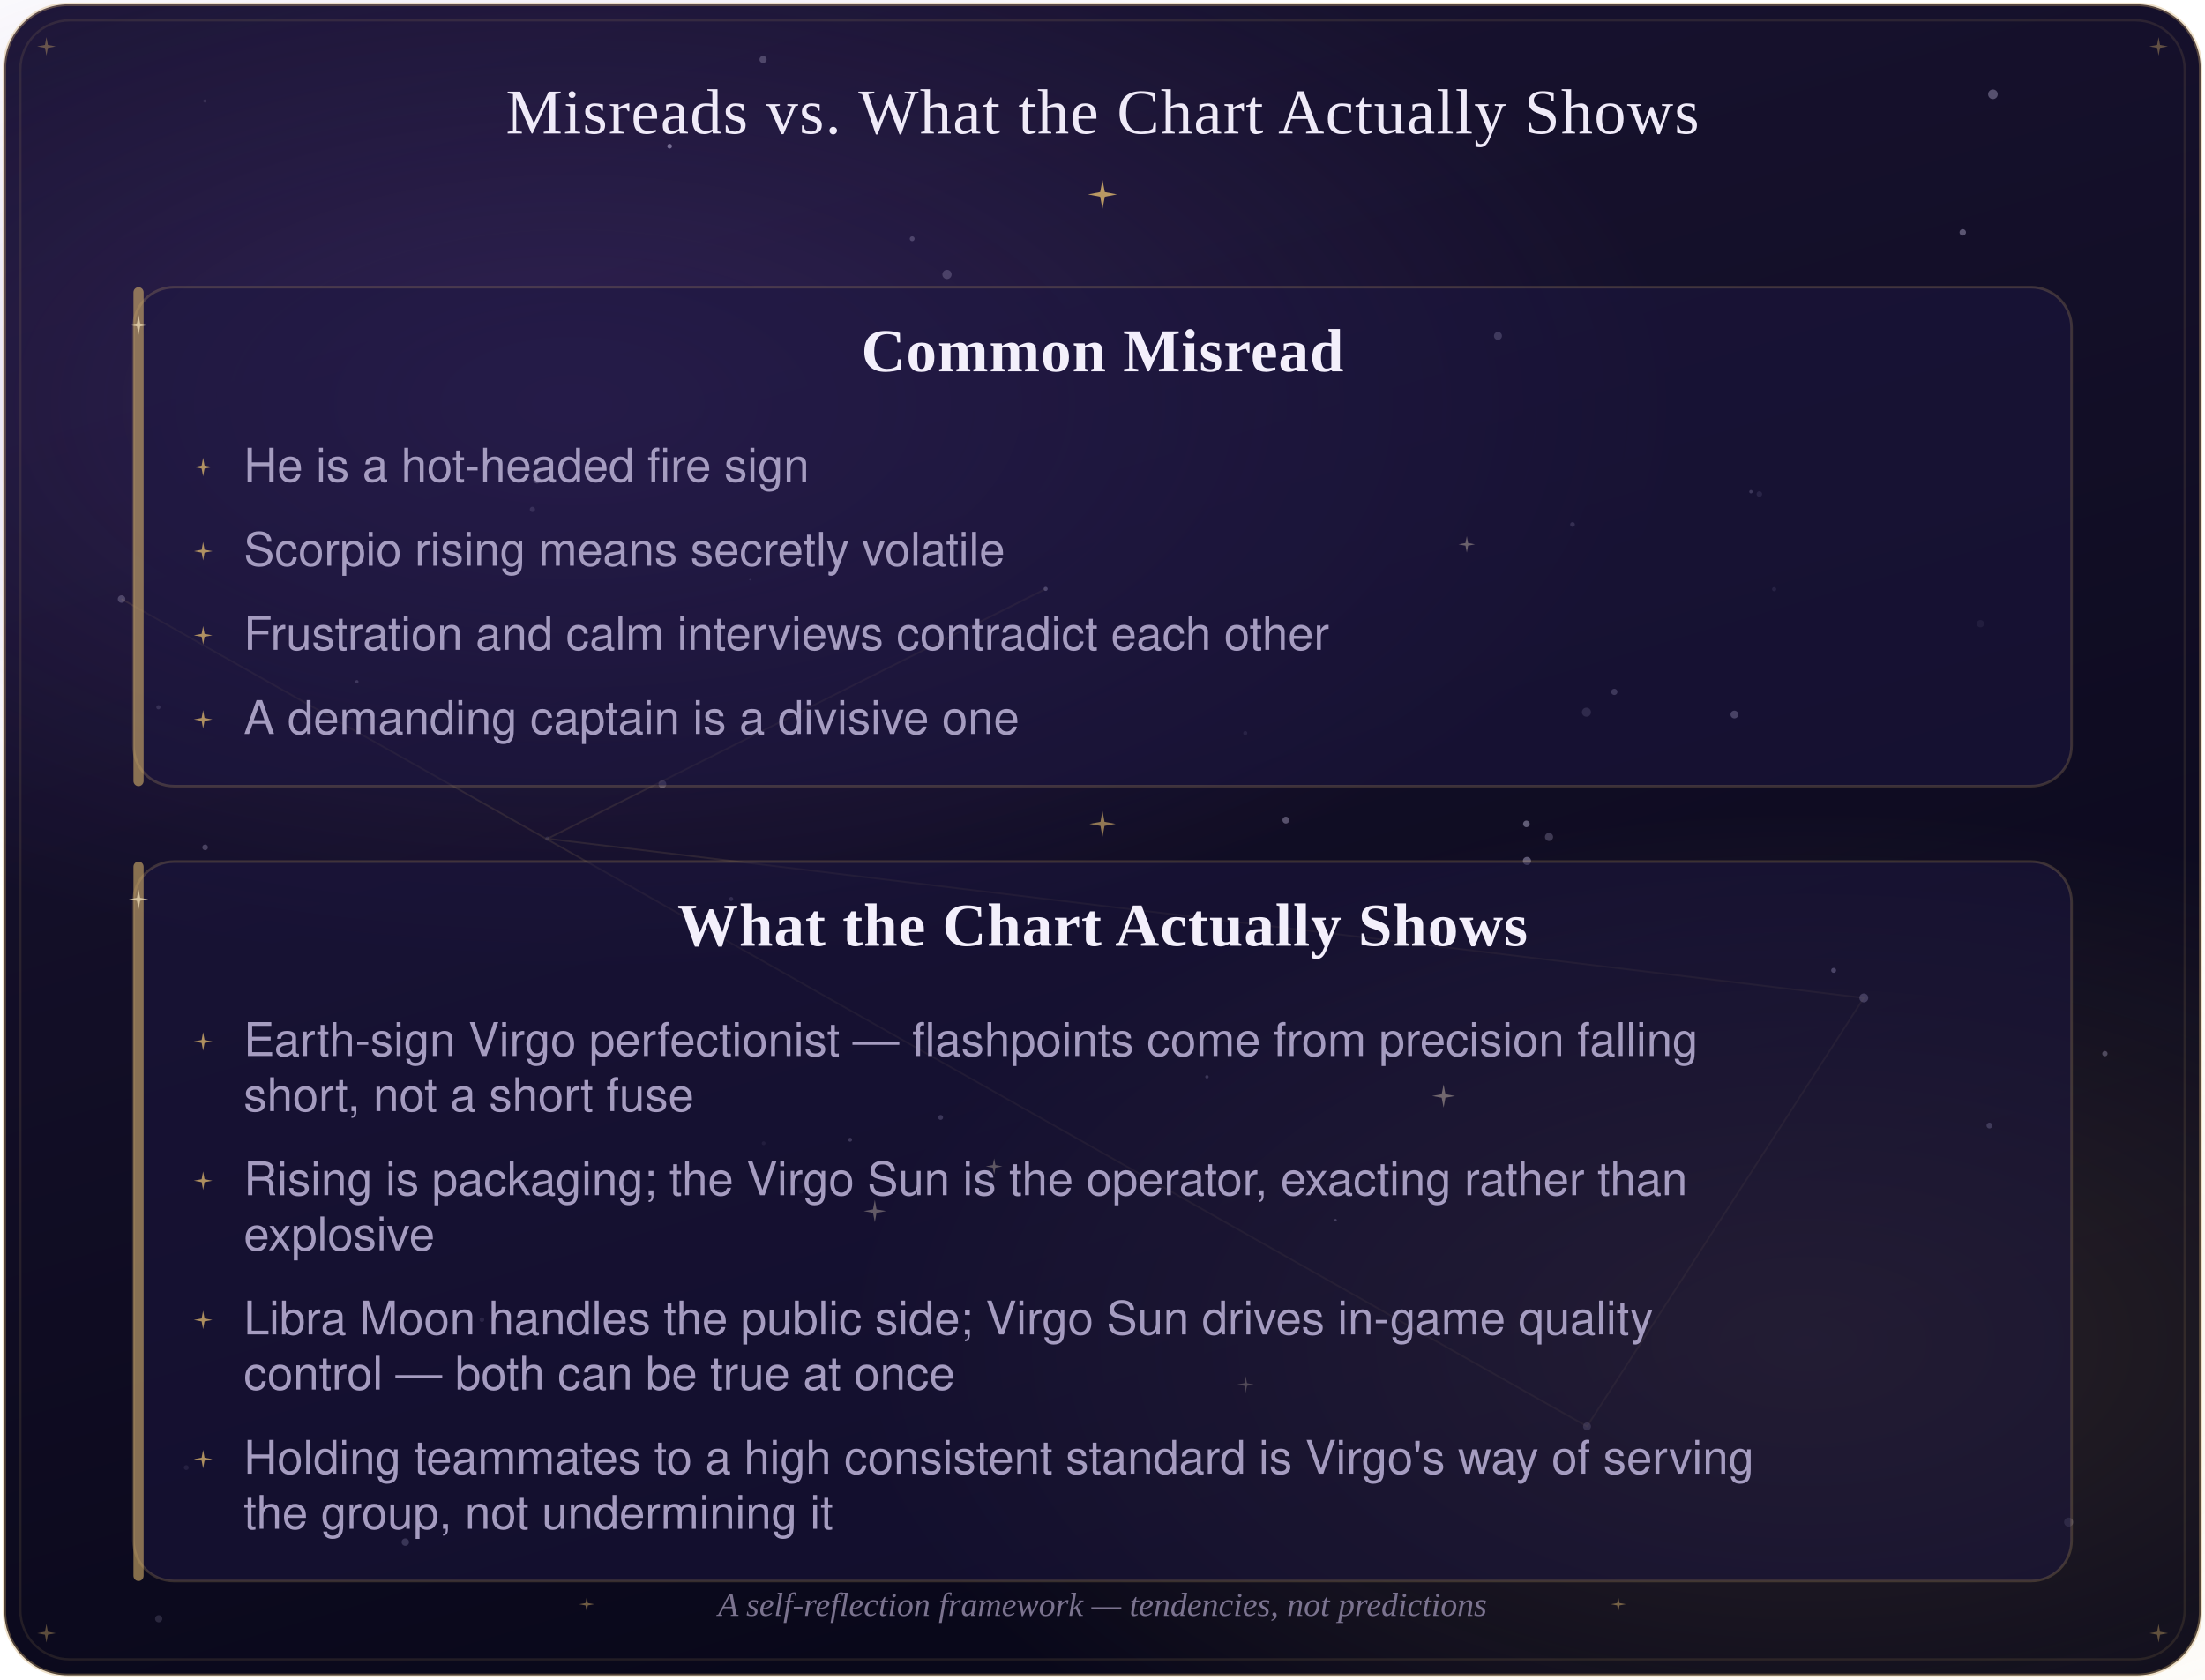
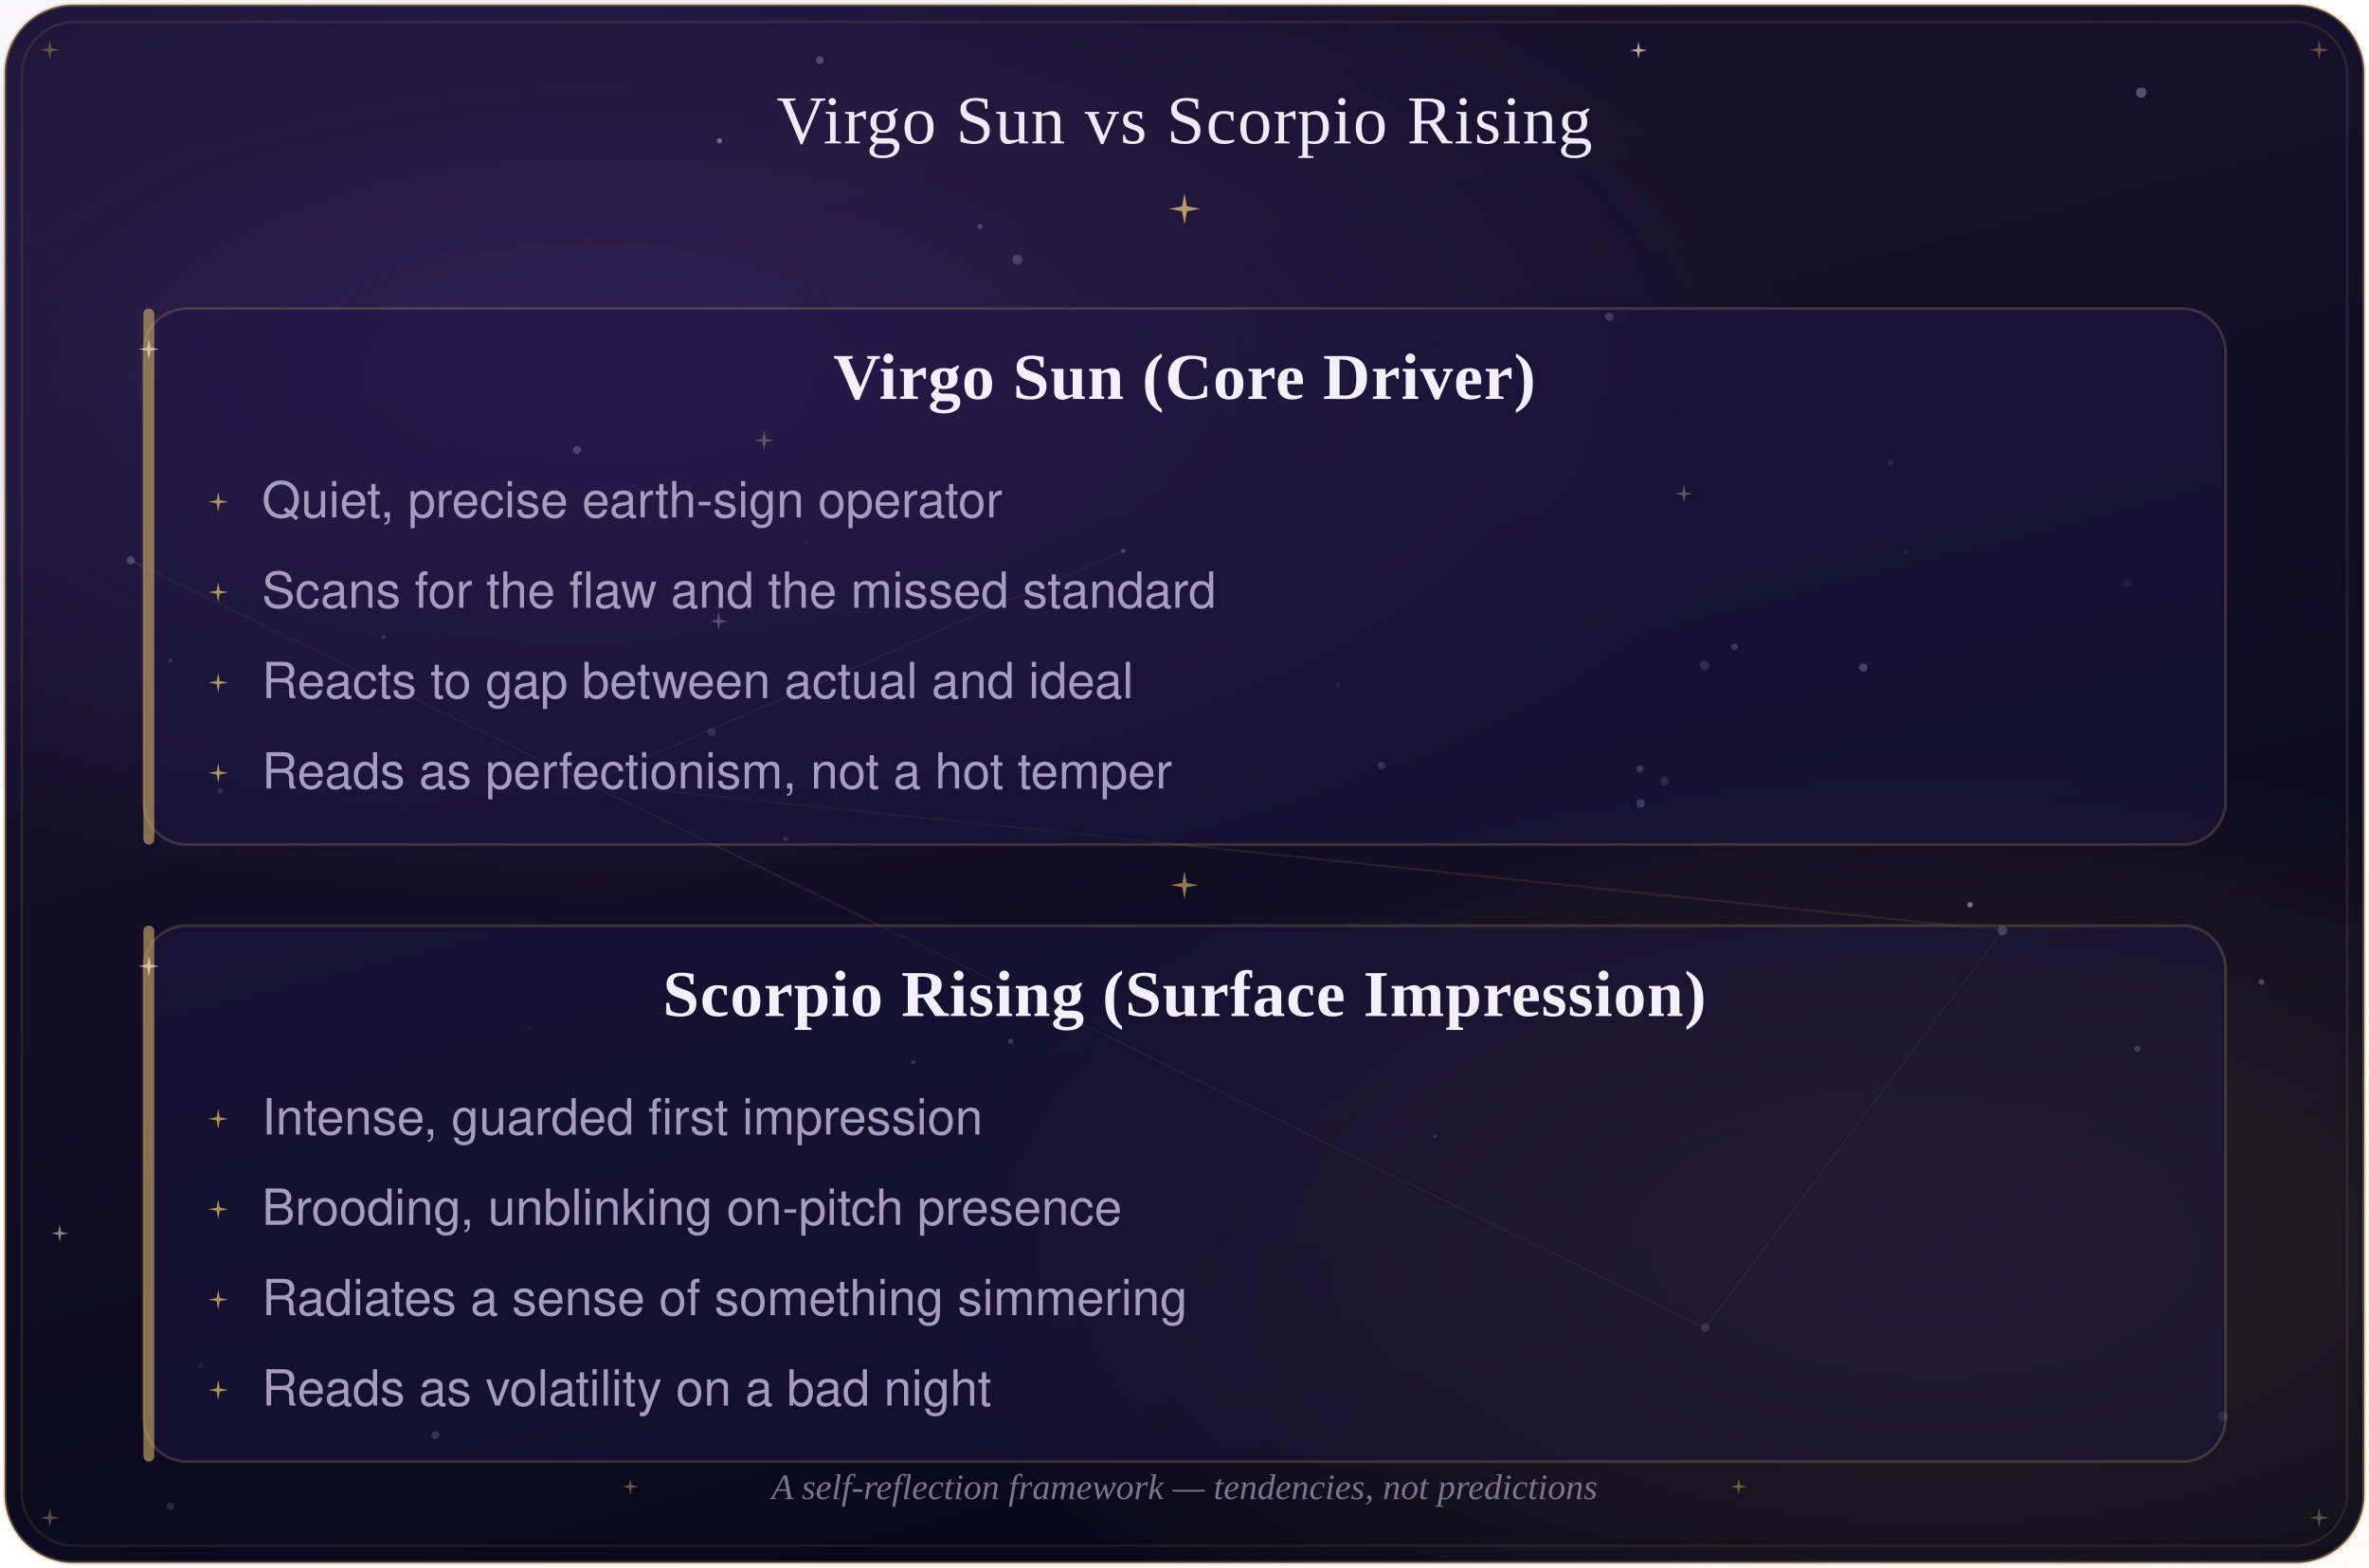
- <svg xmlns="http://www.w3.org/2000/svg" viewBox="0 0 760 579" role="img" aria-label="Misreads vs. What the Chart Actually Shows">
+ <svg xmlns="http://www.w3.org/2000/svg" viewBox="0 0 760 503" role="img" aria-label="Virgo Sun vs Scorpio Rising">
  <defs>
    <linearGradient id="brunofernandeszodiacsign1en-panel" x1="0" y1="0" x2="0.4" y2="1">
      <stop offset="0" stop-color="#1a1433" />
      <stop offset="0.55" stop-color="#120e26" />
      <stop offset="1" stop-color="#09081a" />
    </linearGradient>
    <radialGradient id="brunofernandeszodiacsign1en-foil" cx="0.42" cy="0.34" r="0.75">
      <stop offset="0" stop-color="#fbf0d2" />
      <stop offset="0.5" stop-color="#e8c882" />
      <stop offset="1" stop-color="#b8923f" />
    </radialGradient>
    <radialGradient id="brunofernandeszodiacsign1en-glow" cx="0.5" cy="0.5" r="0.5">
      <stop offset="0" stop-color="#f6e6bf" />
      <stop offset="1" stop-color="#f6e6bf" stop-opacity="0" />
    </radialGradient>
    <radialGradient id="brunofernandeszodiacsign1en-neb1" cx="0.5" cy="0.5" r="0.5">
      <stop offset="0" stop-color="#6f4bb0" stop-opacity="0.28" />
      <stop offset="1" stop-color="#6f4bb0" stop-opacity="0" />
    </radialGradient>
    <radialGradient id="brunofernandeszodiacsign1en-neb2" cx="0.5" cy="0.5" r="0.5">
      <stop offset="0" stop-color="#d4af6a" stop-opacity="0.16" />
      <stop offset="1" stop-color="#d4af6a" stop-opacity="0" />
    </radialGradient>
    <linearGradient id="brunofernandeszodiacsign1en-rule" x1="0" y1="0" x2="1" y2="0">
      <stop offset="0" stop-color="#d4af6a" stop-opacity="0" />
      <stop offset="0.5" stop-color="#d4af6a" stop-opacity="0.6" />
      <stop offset="1" stop-color="#d4af6a" stop-opacity="0" />
    </linearGradient>
  </defs>
-   <rect x="1.5" y="1.5" width="757" height="576" rx="22" fill="url(#brunofernandeszodiacsign1en-panel)" />
-   <ellipse cx="198" cy="139" rx="380" ry="197" fill="url(#brunofernandeszodiacsign1en-neb1)" />
-   <ellipse cx="623" cy="463" rx="334" ry="185" fill="url(#brunofernandeszodiacsign1en-neb2)" />
-   <circle cx="230.8" cy="50.4" r="0.81" fill="#cfc8ea" opacity="0.48" />
-   <circle cx="169.8" cy="380.5" r="0.55" fill="#cfc8ea" opacity="0.19" />
-   <circle cx="611.5" cy="203.1" r="0.72" fill="#cfc8ea" opacity="0.18" />
-   <circle cx="443.2" cy="282.7" r="1.18" fill="#cfc8ea" opacity="0.36" />
-   <circle cx="725.5" cy="363.2" r="0.92" fill="#cfc8ea" opacity="0.30" />
-   <circle cx="632.0" cy="334.5" r="0.86" fill="#cfc8ea" opacity="0.53" />
-   <circle cx="293.0" cy="392.9" r="0.67" fill="#cfc8ea" opacity="0.42" />
-   <circle cx="556.4" cy="238.5" r="1.08" fill="#cfc8ea" opacity="0.41" />
-   <circle cx="546.8" cy="245.5" r="1.56" fill="#cfc8ea" opacity="0.26" />
-   <circle cx="682.6" cy="215.0" r="1.26" fill="#cfc8ea" opacity="0.13" />
-   <circle cx="54.6" cy="243.8" r="0.72" fill="#cfc8ea" opacity="0.30" />
-   <circle cx="516.3" cy="115.8" r="1.37" fill="#cfc8ea" opacity="0.41" />
-   <circle cx="429.2" cy="252.7" r="0.70" fill="#cfc8ea" opacity="0.18" />
-   <circle cx="314.4" cy="82.3" r="0.84" fill="#cfc8ea" opacity="0.25" />
-   <circle cx="252.0" cy="309.9" r="0.72" fill="#cfc8ea" opacity="0.29" />
-   <circle cx="685.7" cy="388.0" r="1.01" fill="#cfc8ea" opacity="0.41" />
-   <circle cx="713.0" cy="524.7" r="1.57" fill="#cfc8ea" opacity="0.21" />
-   <circle cx="41.9" cy="206.5" r="1.30" fill="#cfc8ea" opacity="0.26" />
-   <circle cx="547.0" cy="491.7" r="1.36" fill="#cfc8ea" opacity="0.30" />
-   <circle cx="460.3" cy="420.6" r="0.44" fill="#cfc8ea" opacity="0.51" />
-   <circle cx="642.4" cy="344.0" r="1.53" fill="#cfc8ea" opacity="0.45" />
-   <circle cx="526.1" cy="284.0" r="1.14" fill="#cfc8ea" opacity="0.42" />
-   <circle cx="54.7" cy="558.0" r="1.24" fill="#cfc8ea" opacity="0.16" />
-   <circle cx="258.6" cy="199.7" r="0.41" fill="#cfc8ea" opacity="0.26" />
-   <circle cx="606.4" cy="170.3" r="0.96" fill="#cfc8ea" opacity="0.20" />
-   <circle cx="526.3" cy="296.8" r="1.41" fill="#cfc8ea" opacity="0.40" />
-   <circle cx="185.1" cy="165.4" r="1.29" fill="#cfc8ea" opacity="0.52" />
-   <circle cx="188.7" cy="289.1" r="0.74" fill="#cfc8ea" opacity="0.13" />
-   <circle cx="64.2" cy="505.9" r="0.84" fill="#cfc8ea" opacity="0.17" />
-   <circle cx="597.8" cy="246.3" r="1.34" fill="#cfc8ea" opacity="0.52" />
-   <circle cx="70.7" cy="292.1" r="0.97" fill="#cfc8ea" opacity="0.27" />
-   <circle cx="326.4" cy="94.6" r="1.59" fill="#cfc8ea" opacity="0.23" />
-   <circle cx="276.1" cy="410.7" r="0.75" fill="#cfc8ea" opacity="0.13" />
-   <circle cx="263.0" cy="20.5" r="1.23" fill="#cfc8ea" opacity="0.27" />
-   <circle cx="416.0" cy="371.2" r="0.58" fill="#cfc8ea" opacity="0.38" />
-   <circle cx="360.4" cy="203.0" r="0.71" fill="#cfc8ea" opacity="0.54" />
-   <circle cx="533.9" cy="288.5" r="1.40" fill="#cfc8ea" opacity="0.24" />
-   <circle cx="123.0" cy="235.0" r="0.57" fill="#cfc8ea" opacity="0.39" />
-   <circle cx="139.7" cy="531.6" r="1.28" fill="#cfc8ea" opacity="0.39" />
-   <circle cx="228.3" cy="270.3" r="1.35" fill="#cfc8ea" opacity="0.30" />
-   <circle cx="324.2" cy="385.2" r="0.85" fill="#cfc8ea" opacity="0.41" />
-   <circle cx="686.9" cy="32.5" r="1.66" fill="#cfc8ea" opacity="0.35" />
-   <circle cx="542.0" cy="180.8" r="0.81" fill="#cfc8ea" opacity="0.31" />
-   <circle cx="603.5" cy="169.5" r="0.59" fill="#cfc8ea" opacity="0.41" />
-   <circle cx="166.1" cy="454.9" r="0.81" fill="#cfc8ea" opacity="0.23" />
-   <circle cx="183.5" cy="175.6" r="0.91" fill="#cfc8ea" opacity="0.27" />
-   <circle cx="263.2" cy="394.1" r="0.65" fill="#cfc8ea" opacity="0.14" />
-   <circle cx="70.6" cy="34.8" r="0.53" fill="#cfc8ea" opacity="0.13" />
-   <circle cx="676.5" cy="80.1" r="1.11" fill="#cfc8ea" opacity="0.38" />
-   <path d="M 429.307 474.4 L 429.8 476.8 L 432.1 477.232 L 429.8 477.7 L 429.307 480.1 L 428.9 477.7 L 426.5 477.232 L 428.9 476.8 Z" fill="#f6e6bf" opacity="0.504" />
-   <path d="M 301.534 413.6 L 302.1 416.9 L 305.4 417.476 L 302.1 418.1 L 301.534 421.3 L 300.9 418.1 L 297.7 417.476 L 300.9 416.9 Z" fill="#f6e6bf" opacity="0.663" />
-   <path d="M 497.56 373.8 L 498.2 377.2 L 501.5 377.8 L 498.2 378.4 L 497.56 381.8 L 496.9 378.4 L 493.6 377.8 L 496.9 377.2 Z" fill="#f6e6bf" opacity="0.78" />
-   <path d="M 342.662 399.3 L 343.1 401.6 L 345.5 402.077 L 343.1 402.5 L 342.662 404.9 L 342.2 402.5 L 339.8 402.077 L 342.2 401.6 Z" fill="#f6e6bf" opacity="0.631" />
-   <path d="M 505.565 184.8 L 506.0 187.2 L 508.4 187.651 L 506.0 188.1 L 505.565 190.5 L 505.1 188.1 L 502.7 187.651 L 505.1 187.2 Z" fill="#f6e6bf" opacity="0.727" />
-   <path d="M 41.9 206.5 L 547.0 491.7 L 642.4 344.0 L 188.7 289.1 L 360.4 203.0" fill="none" stroke="#d4af6a" stroke-width="0.6" opacity="0.12" />
-   <rect x="1.5" y="1.5" width="757" height="576" rx="22" fill="none" stroke="#d4af6a" stroke-opacity="0.34" stroke-width="1.2" />
-   <rect x="7" y="7" width="746" height="565" rx="17" fill="none" stroke="#d4af6a" stroke-opacity="0.12" stroke-width="0.8" />
+   <rect x="1.5" y="1.5" width="757" height="500" rx="22" fill="url(#brunofernandeszodiacsign1en-panel)" />
+   <ellipse cx="198" cy="121" rx="380" ry="171" fill="url(#brunofernandeszodiacsign1en-neb1)" />
+   <ellipse cx="623" cy="402" rx="334" ry="161" fill="url(#brunofernandeszodiacsign1en-neb2)" />
+   <circle cx="230.8" cy="45.2" r="0.81" fill="#cfc8ea" opacity="0.48" />
+   <circle cx="169.8" cy="330.0" r="0.55" fill="#cfc8ea" opacity="0.19" />
+   <circle cx="611.5" cy="176.9" r="0.72" fill="#cfc8ea" opacity="0.18" />
+   <circle cx="443.2" cy="245.6" r="1.18" fill="#cfc8ea" opacity="0.36" />
+   <circle cx="725.5" cy="315.1" r="0.92" fill="#cfc8ea" opacity="0.30" />
+   <circle cx="632.0" cy="290.3" r="0.86" fill="#cfc8ea" opacity="0.53" />
+   <circle cx="293.0" cy="340.8" r="0.67" fill="#cfc8ea" opacity="0.42" />
+   <circle cx="556.4" cy="207.5" r="1.08" fill="#cfc8ea" opacity="0.41" />
+   <circle cx="546.8" cy="213.5" r="1.56" fill="#cfc8ea" opacity="0.26" />
+   <circle cx="682.6" cy="187.2" r="1.26" fill="#cfc8ea" opacity="0.13" />
+   <circle cx="54.6" cy="212.0" r="0.72" fill="#cfc8ea" opacity="0.30" />
+   <circle cx="516.3" cy="101.6" r="1.37" fill="#cfc8ea" opacity="0.41" />
+   <circle cx="429.2" cy="219.8" r="0.70" fill="#cfc8ea" opacity="0.18" />
+   <circle cx="314.4" cy="72.7" r="0.84" fill="#cfc8ea" opacity="0.25" />
+   <circle cx="252.0" cy="269.1" r="0.72" fill="#cfc8ea" opacity="0.29" />
+   <circle cx="685.7" cy="336.5" r="1.01" fill="#cfc8ea" opacity="0.41" />
+   <circle cx="713.0" cy="454.5" r="1.57" fill="#cfc8ea" opacity="0.21" />
+   <circle cx="41.9" cy="179.8" r="1.30" fill="#cfc8ea" opacity="0.26" />
+   <circle cx="547.0" cy="426.0" r="1.36" fill="#cfc8ea" opacity="0.30" />
+   <circle cx="460.3" cy="364.6" r="0.44" fill="#cfc8ea" opacity="0.51" />
+   <circle cx="642.4" cy="298.6" r="1.53" fill="#cfc8ea" opacity="0.45" />
+   <circle cx="526.1" cy="246.7" r="1.14" fill="#cfc8ea" opacity="0.42" />
+   <circle cx="54.7" cy="483.3" r="1.24" fill="#cfc8ea" opacity="0.16" />
+   <circle cx="258.6" cy="174.0" r="0.41" fill="#cfc8ea" opacity="0.26" />
+   <circle cx="606.4" cy="148.6" r="0.96" fill="#cfc8ea" opacity="0.20" />
+   <circle cx="526.3" cy="257.8" r="1.41" fill="#cfc8ea" opacity="0.40" />
+   <circle cx="185.1" cy="144.4" r="1.29" fill="#cfc8ea" opacity="0.52" />
+   <circle cx="188.7" cy="251.2" r="0.74" fill="#cfc8ea" opacity="0.13" />
+   <circle cx="64.2" cy="438.3" r="0.84" fill="#cfc8ea" opacity="0.17" />
+   <circle cx="597.8" cy="214.2" r="1.34" fill="#cfc8ea" opacity="0.52" />
+   <circle cx="70.7" cy="253.8" r="0.97" fill="#cfc8ea" opacity="0.27" />
+   <circle cx="326.4" cy="83.3" r="1.59" fill="#cfc8ea" opacity="0.23" />
+   <circle cx="276.1" cy="356.1" r="0.75" fill="#cfc8ea" opacity="0.13" />
+   <circle cx="263.0" cy="19.3" r="1.23" fill="#cfc8ea" opacity="0.27" />
+   <circle cx="416.0" cy="322.0" r="0.58" fill="#cfc8ea" opacity="0.38" />
+   <circle cx="360.4" cy="176.8" r="0.71" fill="#cfc8ea" opacity="0.54" />
+   <circle cx="533.9" cy="250.6" r="1.40" fill="#cfc8ea" opacity="0.24" />
+   <circle cx="123.0" cy="204.4" r="0.57" fill="#cfc8ea" opacity="0.39" />
+   <circle cx="139.7" cy="460.5" r="1.28" fill="#cfc8ea" opacity="0.39" />
+   <circle cx="228.3" cy="234.9" r="1.35" fill="#cfc8ea" opacity="0.30" />
+   <circle cx="324.2" cy="334.1" r="0.85" fill="#cfc8ea" opacity="0.41" />
+   <circle cx="686.9" cy="29.7" r="1.66" fill="#cfc8ea" opacity="0.35" />
+   <path d="M 540.227 155.5 L 540.7 158.0 L 543.1 158.455 L 540.7 158.9 L 540.227 161.4 L 539.8 158.9 L 537.3 158.455 L 539.8 158.0 Z" fill="#f6e6bf" opacity="0.632" />
+   <path d="M 19.146 392.9 L 19.6 395.3 L 22.0 395.774 L 19.6 396.2 L 19.146 398.6 L 18.7 396.2 L 16.3 395.774 L 18.7 395.3 Z" fill="#f6e6bf" opacity="0.545" />
+   <path d="M 525.627 13.4 L 526.1 15.7 L 528.4 16.157 L 526.1 16.6 L 525.627 18.9 L 525.2 16.6 L 522.9 16.157 L 525.2 15.7 Z" fill="#f6e6bf" opacity="0.739" />
+   <path d="M 245.15 138.0 L 245.7 140.8 L 248.4 141.272 L 245.7 141.8 L 245.15 144.5 L 244.6 141.8 L 241.9 141.272 L 244.6 140.8 Z" fill="#f6e6bf" opacity="0.57" />
+   <path d="M 230.532 196.4 L 231.0 198.9 L 233.5 199.341 L 231.0 199.8 L 230.532 202.3 L 230.1 199.8 L 227.6 199.341 L 230.1 198.9 Z" fill="#f6e6bf" opacity="0.604" />
+   <path d="M 41.9 179.8 L 547.0 426.0 L 642.4 298.6 L 188.7 251.2 L 360.4 176.8" fill="none" stroke="#d4af6a" stroke-width="0.6" opacity="0.12" />
+   <rect x="1.5" y="1.5" width="757" height="500" rx="22" fill="none" stroke="#d4af6a" stroke-opacity="0.34" stroke-width="1.2" />
+   <rect x="7" y="7" width="746" height="489" rx="17" fill="none" stroke="#d4af6a" stroke-opacity="0.12" stroke-width="0.8" />
  <path d="M 16 12.8 L 16.5 15.5 L 19.2 16 L 16.5 16.5 L 16 19.2 L 15.5 16.5 L 12.8 16 L 15.5 15.5 Z" fill="#d4af6a" opacity="0.4" />
  <path d="M 744 12.8 L 744.5 15.5 L 747.2 16 L 744.5 16.5 L 744 19.2 L 743.5 16.5 L 740.8 16 L 743.5 15.5 Z" fill="#d4af6a" opacity="0.4" />
-   <path d="M 16 559.8 L 16.5 562.5 L 19.2 563 L 16.5 563.5 L 16 566.2 L 15.5 563.5 L 12.8 563 L 15.5 562.5 Z" fill="#d4af6a" opacity="0.4" />
-   <path d="M 744 559.8 L 744.5 562.5 L 747.2 563 L 744.5 563.5 L 744 566.2 L 743.5 563.5 L 740.8 563 L 743.5 562.5 Z" fill="#d4af6a" opacity="0.4" />
-   <text x="380" y="46" text-anchor="middle" font-family="Georgia, 'Times New Roman', serif" font-size="22" letter-spacing="0.4" fill="#efeaf8">Misreads vs. What the Chart Actually Shows</text>
+   <path d="M 16 483.8 L 16.5 486.5 L 19.2 487 L 16.5 487.5 L 16 490.2 L 15.5 487.5 L 12.8 487 L 15.5 486.5 Z" fill="#d4af6a" opacity="0.4" />
+   <path d="M 744 483.8 L 744.5 486.5 L 747.2 487 L 744.5 487.5 L 744 490.2 L 743.5 487.5 L 740.8 487 L 743.5 486.5 Z" fill="#d4af6a" opacity="0.4" />
+   <text x="380" y="46" text-anchor="middle" font-family="Georgia, 'Times New Roman', serif" font-size="22" letter-spacing="0.4" fill="#efeaf8">Virgo Sun vs Scorpio Rising</text>
  <line x1="230" y1="67" x2="368" y2="67" stroke="url(#brunofernandeszodiacsign1en-rule)" stroke-width="1" />
  <line x1="392" y1="67" x2="530" y2="67" stroke="url(#brunofernandeszodiacsign1en-rule)" stroke-width="1" />
  <path d="M 380 62.0 L 380.8 66.2 L 385.0 67 L 380.8 67.8 L 380 72.0 L 379.2 67.8 L 375.0 67 L 379.2 66.2 Z" fill="#d4af6a" opacity="0.85" />
  <rect x="46" y="99" width="668" height="172.0" rx="14" fill="#1d1740" fill-opacity="0.5" stroke="#d4af6a" stroke-opacity="0.22" stroke-width="0.9" />
  <rect x="46" y="99" width="3.5" height="172.0" rx="1.8" fill="#d4af6a" fill-opacity="0.6" />
  <path d="M 47.75 108.6 L 48.3 111.5 L 51.1 112 L 48.3 112.5 L 47.75 115.4 L 47.2 112.5 L 44.4 112 L 47.2 111.5 Z" fill="#f6e6bf" opacity="0.7" />
-   <text x="380" y="128.0" text-anchor="middle" font-family="Georgia, 'Times New Roman', serif" font-size="21" font-weight="700" letter-spacing="0.3" fill="#f3effb">Common Misread</text>
+   <text x="380" y="128.0" text-anchor="middle" font-family="Georgia, 'Times New Roman', serif" font-size="21" font-weight="700" letter-spacing="0.3" fill="#f3effb">Virgo Sun (Core Driver)</text>
  <path d="M 70 157.8 L 70.5 160.5 L 73.2 161 L 70.5 161.5 L 70 164.2 L 69.5 161.5 L 66.8 161 L 69.5 160.5 Z" fill="#d4af6a" opacity="0.8" />
-   <text x="84" y="166.0" font-family="Helvetica, Arial, sans-serif" font-size="16" fill="#a59cc0">He is a hot-headed fire sign</text>
+   <text x="84" y="166.0" font-family="Helvetica, Arial, sans-serif" font-size="16" fill="#a59cc0">Quiet, precise earth-sign operator</text>
  <path d="M 70 186.8 L 70.5 189.5 L 73.2 190 L 70.5 190.5 L 70 193.2 L 69.5 190.5 L 66.8 190 L 69.5 189.5 Z" fill="#d4af6a" opacity="0.8" />
-   <text x="84" y="195.0" font-family="Helvetica, Arial, sans-serif" font-size="16" fill="#a59cc0">Scorpio rising means secretly volatile</text>
+   <text x="84" y="195.0" font-family="Helvetica, Arial, sans-serif" font-size="16" fill="#a59cc0">Scans for the flaw and the missed standard</text>
  <path d="M 70 215.8 L 70.5 218.5 L 73.2 219 L 70.5 219.5 L 70 222.2 L 69.5 219.5 L 66.8 219 L 69.5 218.5 Z" fill="#d4af6a" opacity="0.8" />
-   <text x="84" y="224.0" font-family="Helvetica, Arial, sans-serif" font-size="16" fill="#a59cc0">Frustration and calm interviews contradict each other</text>
+   <text x="84" y="224.0" font-family="Helvetica, Arial, sans-serif" font-size="16" fill="#a59cc0">Reacts to gap between actual and ideal</text>
  <path d="M 70 244.8 L 70.5 247.5 L 73.2 248 L 70.5 248.5 L 70 251.2 L 69.5 248.5 L 66.8 248 L 69.5 247.5 Z" fill="#d4af6a" opacity="0.8" />
-   <text x="84" y="253.0" font-family="Helvetica, Arial, sans-serif" font-size="16" fill="#a59cc0">A demanding captain is a divisive one</text>
+   <text x="84" y="253.0" font-family="Helvetica, Arial, sans-serif" font-size="16" fill="#a59cc0">Reads as perfectionism, not a hot temper</text>
  <path d="M 380 279.5 L 380.7 283.3 L 384.5 284 L 380.7 284.7 L 380 288.5 L 379.3 284.7 L 375.5 284 L 379.3 283.3 Z" fill="#d4af6a" opacity="0.65" />
-   <rect x="46" y="297" width="668" height="248.0" rx="14" fill="#1d1740" fill-opacity="0.5" stroke="#d4af6a" stroke-opacity="0.22" stroke-width="0.9" />
-   <rect x="46" y="297" width="3.5" height="248.0" rx="1.8" fill="#d4af6a" fill-opacity="0.6" />
+   <rect x="46" y="297" width="668" height="172.0" rx="14" fill="#1d1740" fill-opacity="0.5" stroke="#d4af6a" stroke-opacity="0.22" stroke-width="0.9" />
+   <rect x="46" y="297" width="3.5" height="172.0" rx="1.8" fill="#d4af6a" fill-opacity="0.6" />
  <path d="M 47.75 306.6 L 48.3 309.5 L 51.1 310 L 48.3 310.5 L 47.75 313.4 L 47.2 310.5 L 44.4 310 L 47.2 309.5 Z" fill="#f6e6bf" opacity="0.7" />
-   <text x="380" y="326.0" text-anchor="middle" font-family="Georgia, 'Times New Roman', serif" font-size="21" font-weight="700" letter-spacing="0.3" fill="#f3effb">What the Chart Actually Shows</text>
+   <text x="380" y="326.0" text-anchor="middle" font-family="Georgia, 'Times New Roman', serif" font-size="21" font-weight="700" letter-spacing="0.3" fill="#f3effb">Scorpio Rising (Surface Impression)</text>
  <path d="M 70 355.8 L 70.5 358.5 L 73.2 359 L 70.5 359.5 L 70 362.2 L 69.5 359.5 L 66.8 359 L 69.5 358.5 Z" fill="#d4af6a" opacity="0.8" />
-   <text x="84" y="364.0" font-family="Helvetica, Arial, sans-serif" font-size="16" fill="#a59cc0">Earth-sign Virgo perfectionist — flashpoints come from precision falling</text>
-   <text x="84" y="383.0" font-family="Helvetica, Arial, sans-serif" font-size="16" fill="#a59cc0">short, not a short fuse</text>
-   <path d="M 70 403.8 L 70.5 406.5 L 73.2 407 L 70.5 407.5 L 70 410.2 L 69.5 407.5 L 66.8 407 L 69.5 406.5 Z" fill="#d4af6a" opacity="0.8" />
-   <text x="84" y="412.0" font-family="Helvetica, Arial, sans-serif" font-size="16" fill="#a59cc0">Rising is packaging; the Virgo Sun is the operator, exacting rather than</text>
-   <text x="84" y="431.0" font-family="Helvetica, Arial, sans-serif" font-size="16" fill="#a59cc0">explosive</text>
-   <path d="M 70 451.8 L 70.5 454.5 L 73.2 455 L 70.5 455.5 L 70 458.2 L 69.5 455.5 L 66.8 455 L 69.5 454.5 Z" fill="#d4af6a" opacity="0.8" />
-   <text x="84" y="460.0" font-family="Helvetica, Arial, sans-serif" font-size="16" fill="#a59cc0">Libra Moon handles the public side; Virgo Sun drives in-game quality</text>
-   <text x="84" y="479.0" font-family="Helvetica, Arial, sans-serif" font-size="16" fill="#a59cc0">control — both can be true at once</text>
-   <path d="M 70 499.8 L 70.5 502.5 L 73.2 503 L 70.5 503.5 L 70 506.2 L 69.5 503.5 L 66.8 503 L 69.5 502.5 Z" fill="#d4af6a" opacity="0.8" />
-   <text x="84" y="508.0" font-family="Helvetica, Arial, sans-serif" font-size="16" fill="#a59cc0">Holding teammates to a high consistent standard is Virgo's way of serving</text>
-   <text x="84" y="527.0" font-family="Helvetica, Arial, sans-serif" font-size="16" fill="#a59cc0">the group, not undermining it</text>
-   <path d="M 202.227 550.4 L 202.6 552.6 L 204.8 553 L 202.6 553.4 L 202.227 555.6 L 201.8 553.4 L 199.6 553 L 201.8 552.6 Z" fill="#d4af6a" opacity="0.5" />
-   <text x="380" y="557" text-anchor="middle" font-family="Georgia, 'Times New Roman', serif" font-style="italic" font-size="11.5" fill="#7b738f">A self-reflection framework — tendencies, not predictions</text>
-   <path d="M 557.773 550.4 L 558.2 552.6 L 560.4 553 L 558.2 553.4 L 557.773 555.6 L 557.4 553.4 L 555.2 553 L 557.4 552.6 Z" fill="#d4af6a" opacity="0.5" />
+   <text x="84" y="364.0" font-family="Helvetica, Arial, sans-serif" font-size="16" fill="#a59cc0">Intense, guarded first impression</text>
+   <path d="M 70 384.8 L 70.5 387.5 L 73.2 388 L 70.5 388.5 L 70 391.2 L 69.5 388.5 L 66.8 388 L 69.5 387.5 Z" fill="#d4af6a" opacity="0.8" />
+   <text x="84" y="393.0" font-family="Helvetica, Arial, sans-serif" font-size="16" fill="#a59cc0">Brooding, unblinking on-pitch presence</text>
+   <path d="M 70 413.8 L 70.5 416.5 L 73.2 417 L 70.5 417.5 L 70 420.2 L 69.5 417.5 L 66.8 417 L 69.5 416.5 Z" fill="#d4af6a" opacity="0.8" />
+   <text x="84" y="422.0" font-family="Helvetica, Arial, sans-serif" font-size="16" fill="#a59cc0">Radiates a sense of something simmering</text>
+   <path d="M 70 442.8 L 70.5 445.5 L 73.2 446 L 70.5 446.5 L 70 449.2 L 69.5 446.5 L 66.8 446 L 69.5 445.5 Z" fill="#d4af6a" opacity="0.8" />
+   <text x="84" y="451.0" font-family="Helvetica, Arial, sans-serif" font-size="16" fill="#a59cc0">Reads as volatility on a bad night</text>
+   <path d="M 202.227 474.4 L 202.6 476.6 L 204.8 477 L 202.6 477.4 L 202.227 479.6 L 201.8 477.4 L 199.6 477 L 201.8 476.6 Z" fill="#d4af6a" opacity="0.5" />
+   <text x="380" y="481" text-anchor="middle" font-family="Georgia, 'Times New Roman', serif" font-style="italic" font-size="11.5" fill="#7b738f">A self-reflection framework — tendencies, not predictions</text>
+   <path d="M 557.773 474.4 L 558.2 476.6 L 560.4 477 L 558.2 477.4 L 557.773 479.6 L 557.4 477.4 L 555.2 477 L 557.4 476.6 Z" fill="#d4af6a" opacity="0.5" />
</svg>
